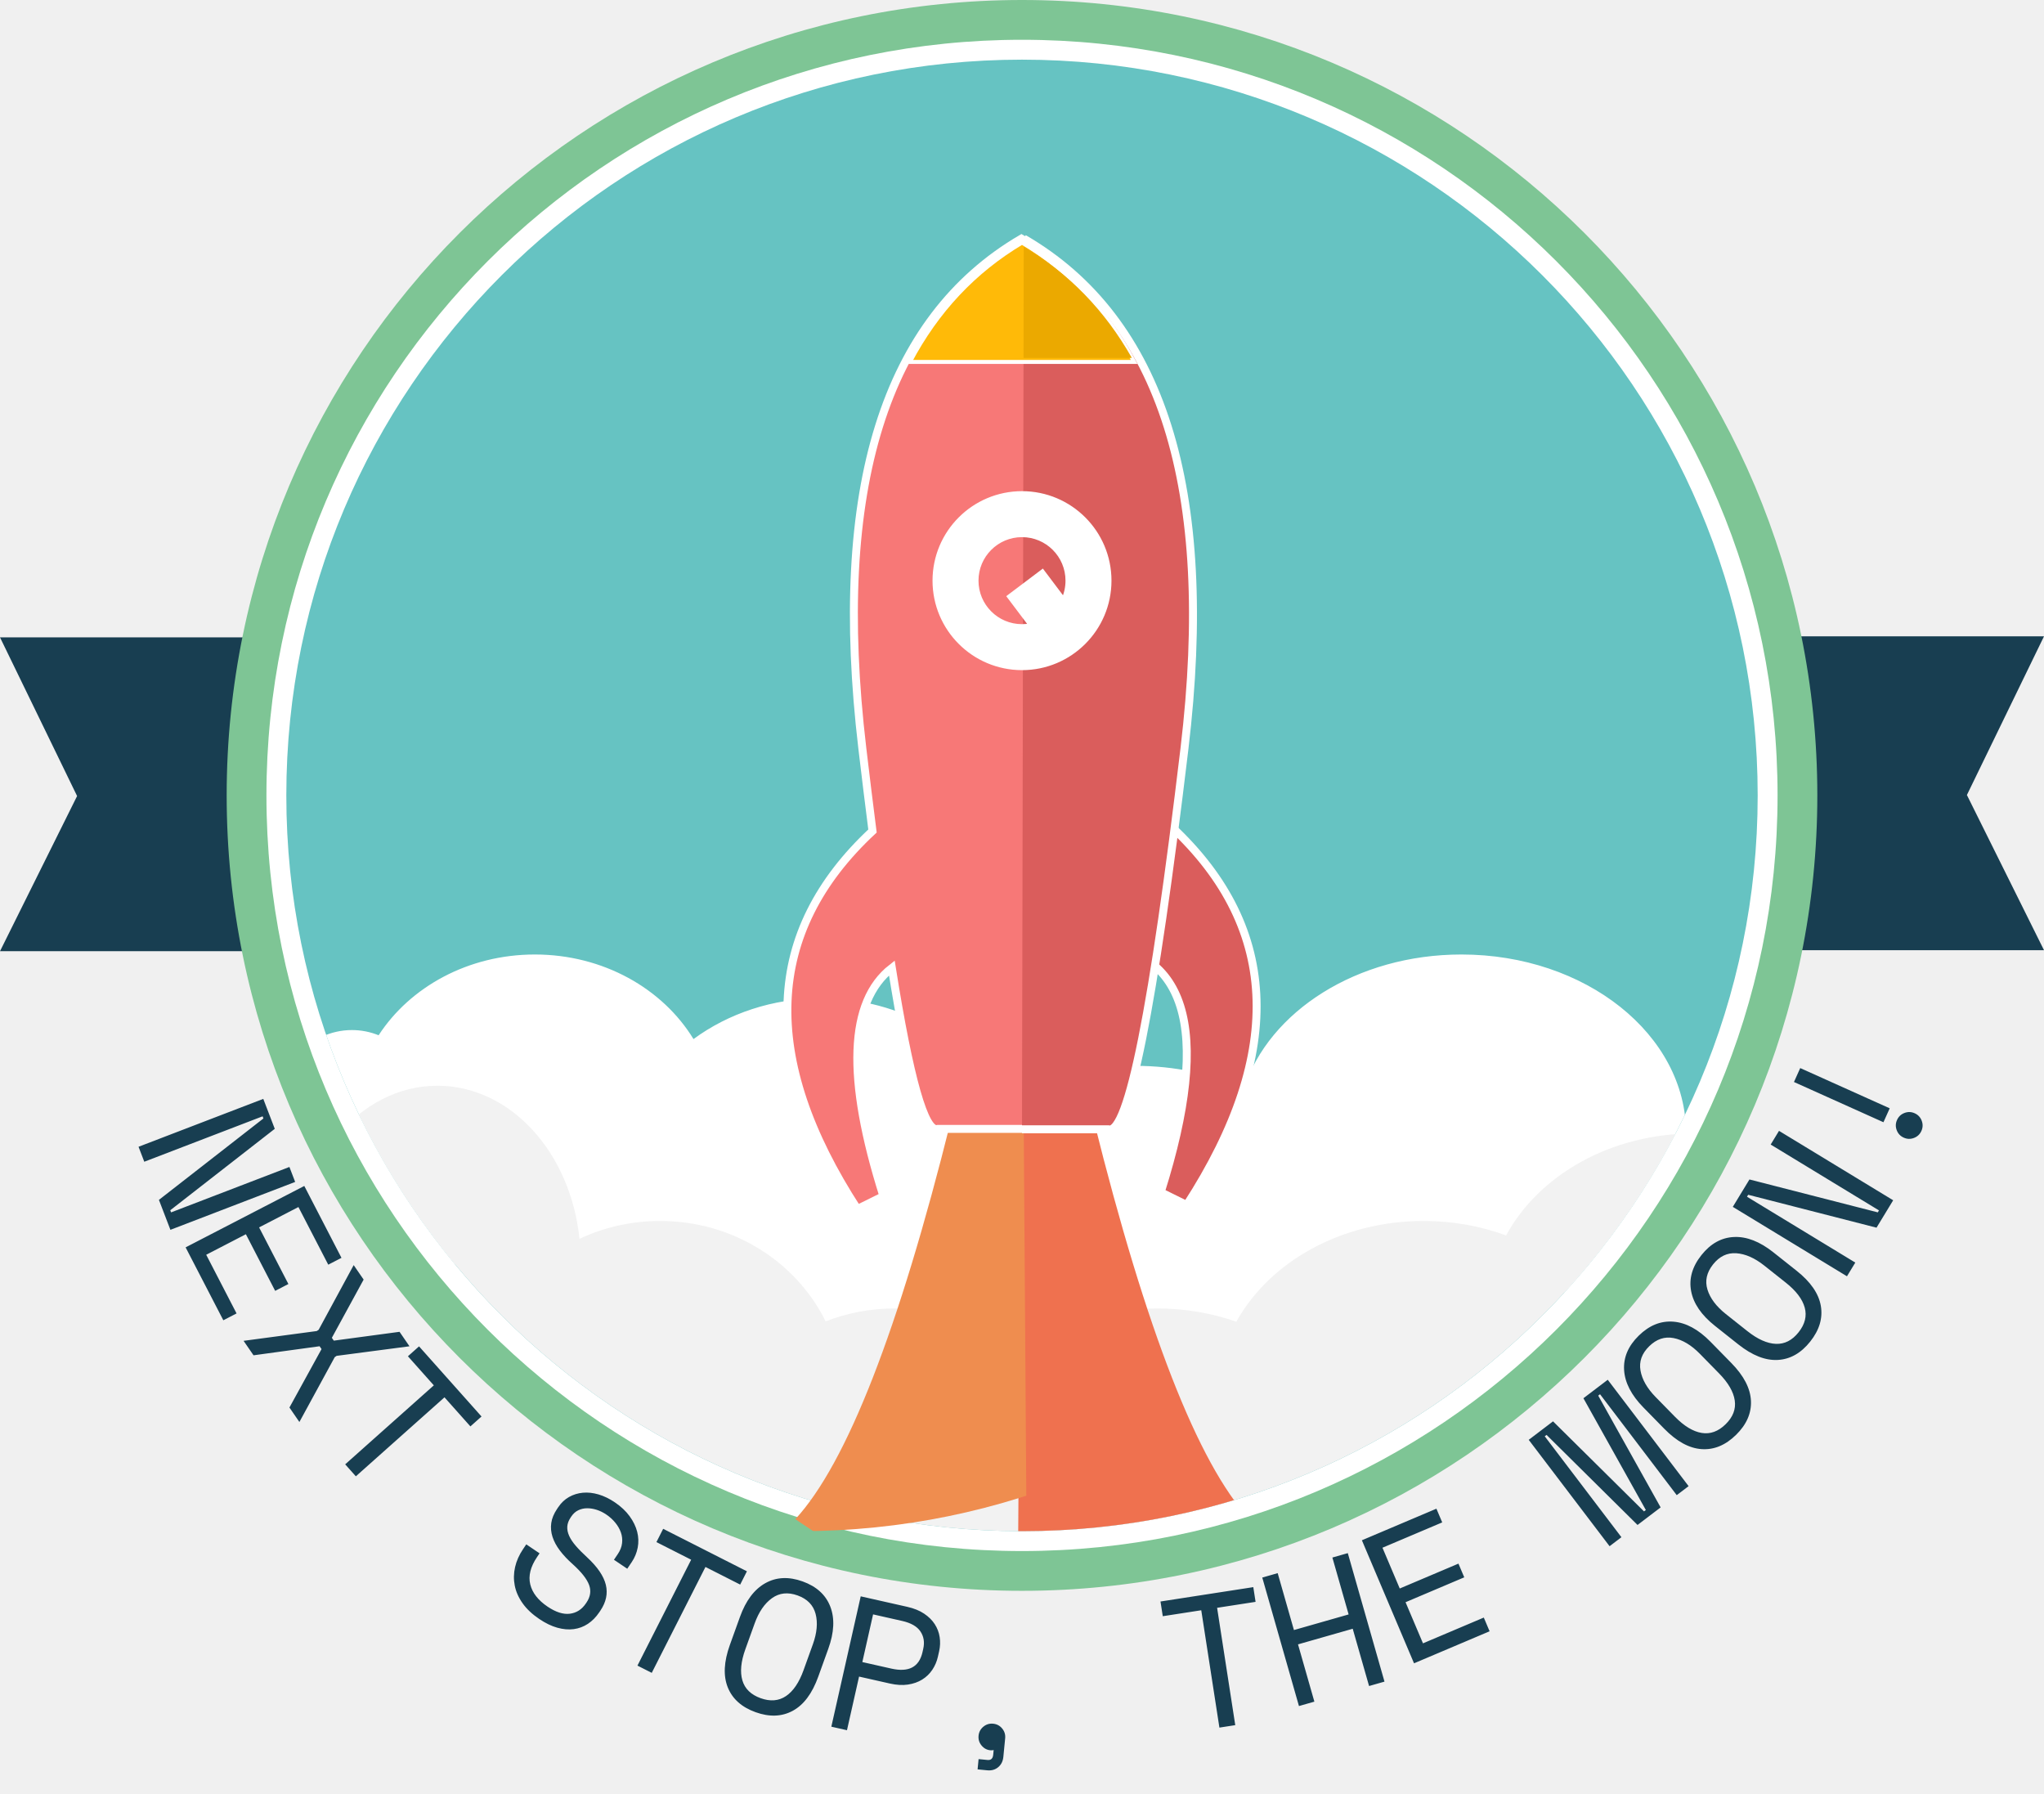
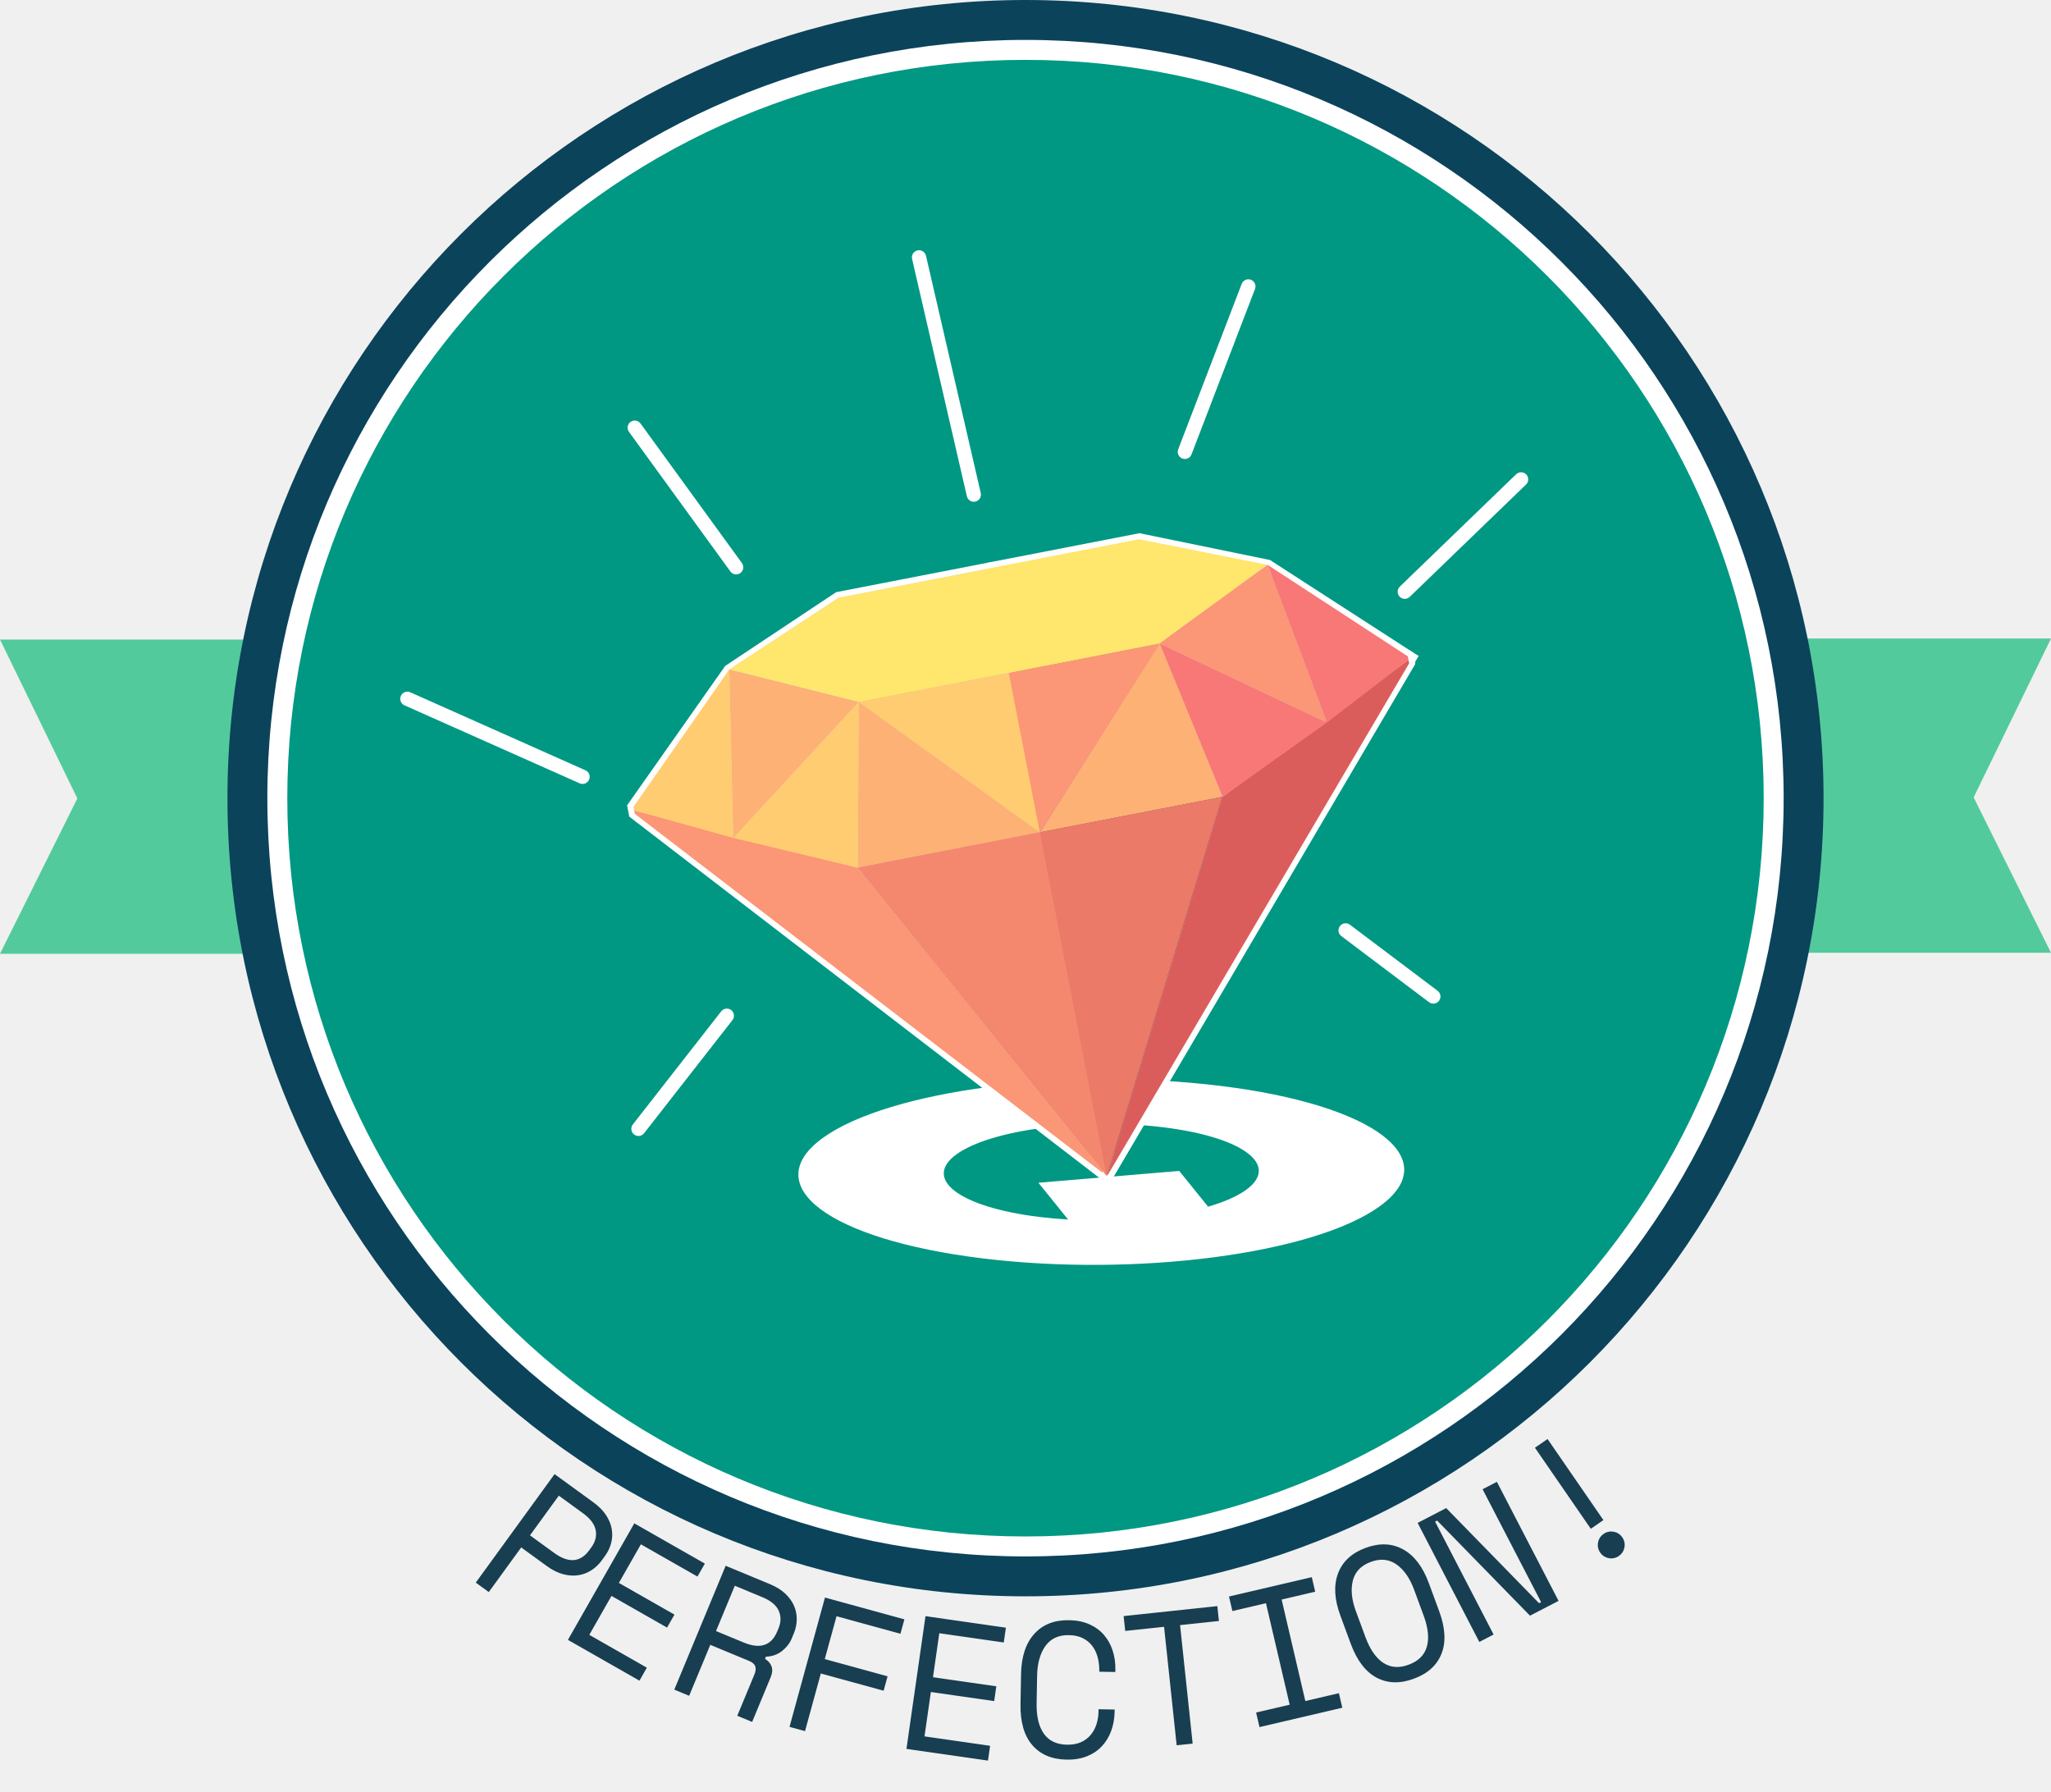
- <svg xmlns="http://www.w3.org/2000/svg" xmlns:xlink="http://www.w3.org/1999/xlink" width="514px" height="451px" viewBox="0 0 514 451" version="1.1">
-   <defs>
-     <circle id="path-1" cx="185" cy="185" r="185" />
-   </defs>
-   <g id="badges" stroke="none" stroke-width="1" fill="none" fill-rule="evenodd">
-     <g id="First_badge" transform="translate(-118, -184)">
-       <g id="text_on-path" transform="translate(376, 384) rotate(69) translate(-376, -384) translate(135, 144)">
-         <circle id="Oval" fill-opacity="0" fill="#7EC595" transform="translate(240, 240) rotate(-270) translate(-240, -240) " cx="240" cy="240" r="240" />
-         <path d="M261.264,478.272 L261.84,478.272 L261.84,446.4 L265.872,446.4 L265.872,480 L257.808,480 L248.112,448.128 L247.536,448.128 L247.536,480 L243.504,480 L243.504,446.4 L251.568,446.4 L261.264,478.272 Z M267.639,444.619 L287.865,442.365 L288.28,446.086 L272.06,447.894 L273.294,458.961 L289.227,457.186 L289.642,460.907 L273.708,462.682 L274.952,473.845 L291.458,472.006 L291.873,475.727 L271.36,478.012 L267.639,444.619 Z M294.967,439.124 L305.771,451.831 L306.611,451.629 L310.462,435.4 L314.755,434.368 L310.435,452.339 L310.57,452.899 L322.607,467.038 L318.313,468.07 L307.486,455.269 L306.646,455.471 L302.818,471.793 L298.524,472.825 L302.822,454.761 L302.688,454.201 L290.673,440.155 L294.967,439.124 Z M315.636,432.133 L337.728,423.785 L339.051,427.287 L329.891,430.749 L340.445,458.677 L336.673,460.102 L326.12,432.174 L316.96,435.635 L315.636,432.133 Z M382.305,404.187 C381.681,403.296 380.953,402.634 380.122,402.2 C379.291,401.766 378.418,401.537 377.503,401.514 C376.588,401.49 375.655,401.636 374.703,401.951 C373.752,402.265 372.843,402.726 371.978,403.331 C371.218,403.864 370.566,404.467 370.022,405.14 C369.478,405.814 369.066,406.523 368.786,407.266 C368.505,408.009 368.396,408.76 368.458,409.517 C368.519,410.275 368.798,411.008 369.294,411.715 L369.459,411.951 C369.991,412.711 370.603,413.25 371.293,413.567 C371.984,413.884 372.771,414.017 373.653,413.966 C374.535,413.915 375.522,413.693 376.614,413.299 C377.706,412.906 378.932,412.37 380.292,411.69 C383.488,410.117 386.203,409.476 388.438,409.766 C390.673,410.057 392.524,411.251 393.993,413.348 L394.323,413.82 C395.149,415 395.703,416.223 395.985,417.491 C396.267,418.758 396.256,420.026 395.952,421.293 C395.648,422.561 395.044,423.804 394.14,425.023 C393.235,426.242 392.01,427.393 390.463,428.476 C388.707,429.706 386.975,430.538 385.267,430.972 C383.559,431.406 381.936,431.487 380.399,431.216 C378.861,430.945 377.43,430.365 376.105,429.477 C374.779,428.588 373.612,427.423 372.602,425.981 L371.776,424.802 L375.079,422.489 L375.74,423.433 C377.429,425.844 379.357,427.19 381.525,427.469 C383.693,427.748 385.957,427.061 388.316,425.409 C390.36,423.978 391.584,422.447 391.986,420.818 C392.388,419.188 392.066,417.627 391.02,416.133 L390.855,415.897 C389.845,414.455 388.544,413.726 386.95,413.709 C385.356,413.692 383.247,414.348 380.623,415.678 C379.105,416.467 377.656,417.062 376.276,417.462 C374.896,417.861 373.597,418.029 372.379,417.963 C371.162,417.898 370.04,417.58 369.015,417.008 C367.99,416.437 367.064,415.561 366.238,414.382 L365.908,413.91 C365.156,412.835 364.69,411.696 364.512,410.493 C364.333,409.29 364.414,408.081 364.755,406.865 C365.096,405.65 365.699,404.476 366.565,403.342 C367.432,402.208 368.533,401.173 369.87,400.237 C371.417,399.154 372.956,398.409 374.486,398.001 C376.017,397.593 377.464,397.469 378.826,397.629 C380.188,397.788 381.438,398.221 382.577,398.928 C383.716,399.634 384.671,400.538 385.442,401.639 L386.599,403.29 L383.296,405.603 L382.305,404.187 Z M380.463,391.26 L397.985,375.427 L400.496,378.205 L393.23,384.77 L413.247,406.921 L410.256,409.625 L390.239,387.473 L382.974,394.038 L380.463,391.26 Z M408.058,381.167 C404.764,378.322 402.889,375.329 402.432,372.186 C401.974,369.043 402.959,366.067 405.385,363.257 C407.811,360.448 410.612,359.04 413.788,359.034 C416.964,359.028 420.198,360.448 423.492,363.292 L429.16,368.186 C432.551,371.113 434.451,374.128 434.859,377.229 C435.268,380.33 434.259,383.285 431.834,386.095 C429.408,388.904 426.631,390.333 423.503,390.381 C420.376,390.428 417.117,388.988 413.726,386.06 L408.058,381.167 Z M429,383.648 C430.694,381.686 431.292,379.634 430.795,377.493 C430.298,375.351 428.802,373.203 426.307,371.049 L421.075,366.532 C418.75,364.524 416.45,363.394 414.174,363.141 C411.898,362.888 409.913,363.742 408.219,365.704 C406.525,367.666 405.969,369.754 406.551,371.969 C407.133,374.184 408.586,376.295 410.911,378.303 L416.143,382.82 C418.638,384.974 420.981,386.141 423.172,386.321 C425.363,386.501 427.306,385.61 429,383.648 Z M432.805,358.586 L444.306,366.257 L442.068,369.611 L414.116,350.967 L420.775,340.984 C421.734,339.546 422.774,338.433 423.897,337.643 C425.02,336.853 426.163,336.337 427.326,336.093 C428.488,335.849 429.649,335.854 430.807,336.107 C431.965,336.36 433.05,336.824 434.062,337.499 L435.26,338.298 C436.271,338.973 437.123,339.801 437.815,340.781 C438.507,341.762 438.966,342.847 439.192,344.037 C439.418,345.226 439.382,346.491 439.085,347.831 C438.787,349.171 438.168,350.546 437.227,351.957 L432.805,358.586 Z M429.691,356.509 L433.846,350.279 C436.332,346.552 435.977,343.623 432.783,341.492 L432.064,341.013 C430.653,340.072 429.209,339.772 427.731,340.113 C426.253,340.455 424.884,341.57 423.623,343.461 L419.468,349.69 L429.691,356.509 Z M457.453,335.859 C456.623,335.444 456.061,334.796 455.767,333.916 C455.474,333.036 455.535,332.181 455.95,331.351 C456.365,330.521 457.013,329.959 457.893,329.666 C458.773,329.372 459.628,329.433 460.458,329.848 L464.665,331.952 C465.638,332.439 466.286,333.147 466.608,334.077 C466.93,335.008 466.848,335.959 466.361,336.932 L465.266,339.122 L462.948,337.963 L463.957,335.945 C464.343,335.172 464.107,334.571 463.248,334.142 L462.175,333.605 C462.147,333.877 462.068,334.142 461.939,334.399 C461.538,335.201 460.898,335.748 460.018,336.041 C459.138,336.335 458.283,336.274 457.453,335.859 Z M442.344,281.055 L447.336,257.972 L450.996,258.764 L448.926,268.334 L478.107,274.646 L477.255,278.587 L448.073,272.275 L446.004,281.846 L442.344,281.055 Z M445.894,255.004 L446.25,250.988 L461.072,252.301 L462.334,238.053 L447.513,236.74 L447.868,232.723 L481.337,235.689 L480.981,239.705 L466.064,238.383 L464.801,252.632 L479.719,253.954 L479.363,257.97 L445.894,255.004 Z M446.121,228.257 L445.423,207.917 L449.164,207.788 L449.725,224.099 L460.854,223.716 L460.304,207.694 L464.045,207.565 L464.596,223.588 L475.821,223.202 L475.251,206.604 L478.993,206.476 L479.701,227.103 L446.121,228.257 Z M437.578,180.04 L435.43,172.667 L464.769,159.422 L464.608,158.869 L432.745,163.45 L430.598,156.076 L462.857,146.68 L463.904,150.275 L433.304,159.187 L433.465,159.74 L465.327,155.16 L467.367,162.165 L438.029,175.409 L438.19,175.962 L468.79,167.05 L469.837,170.644 L437.578,180.04 Z M440.326,150.196 C436.333,151.927 432.822,152.314 429.793,151.36 C426.764,150.406 424.511,148.225 423.036,144.819 C421.56,141.413 421.51,138.279 422.885,135.416 C424.26,132.554 426.944,130.257 430.938,128.527 L437.809,125.55 C441.919,123.769 445.46,123.368 448.43,124.348 C451.401,125.328 453.624,127.521 455.099,130.927 C456.575,134.333 456.655,137.455 455.338,140.292 C454.022,143.129 451.308,145.438 447.197,147.22 L440.326,150.196 Z M451.664,132.416 C450.634,130.037 449.046,128.606 446.901,128.123 C444.756,127.64 442.172,128.054 439.147,129.364 L432.805,132.112 C429.986,133.333 427.968,134.914 426.751,136.854 C425.534,138.793 425.441,140.953 426.471,143.331 C427.501,145.709 429.141,147.118 431.388,147.556 C433.636,147.995 436.169,147.604 438.988,146.382 L445.33,143.634 C448.354,142.324 450.424,140.721 451.538,138.826 C452.653,136.931 452.695,134.794 451.664,132.416 Z M427.614,126.047 C423.868,128.261 420.432,129.083 417.308,128.513 C414.183,127.944 411.677,126.061 409.788,122.865 C407.9,119.669 407.46,116.566 408.468,113.554 C409.476,110.542 411.853,107.929 415.6,105.715 L422.046,101.906 C425.903,99.627 429.366,98.788 432.435,99.39 C435.505,99.993 437.984,101.891 439.872,105.087 C441.761,108.283 442.228,111.37 441.276,114.349 C440.323,117.329 437.918,119.958 434.061,122.237 L427.614,126.047 Z M436.649,106.992 C435.33,104.76 433.577,103.539 431.388,103.326 C429.2,103.114 426.687,103.847 423.85,105.523 L417.899,109.04 C415.254,110.603 413.449,112.422 412.483,114.499 C411.517,116.575 411.693,118.729 413.012,120.96 C414.33,123.192 416.132,124.385 418.417,124.54 C420.702,124.696 423.166,123.992 425.811,122.429 L431.762,118.912 C434.599,117.235 436.453,115.387 437.322,113.368 C438.192,111.349 437.968,109.223 436.649,106.992 Z M415.639,77.596 L415.286,77.14 L390.068,96.63 L387.603,93.44 L414.188,72.893 L419.119,79.274 L399.83,106.436 L400.183,106.891 L425.401,87.401 L427.866,90.591 L401.281,111.138 L396.35,104.758 L415.639,77.596 Z M400.436,64.77 C399.778,65.424 398.985,65.749 398.057,65.746 C397.129,65.743 396.338,65.412 395.685,64.753 C395.031,64.095 394.705,63.301 394.709,62.374 C394.712,61.446 395.043,60.655 395.702,60.001 C396.36,59.348 397.153,59.022 398.081,59.026 C399.009,59.029 399.8,59.36 400.454,60.019 C401.107,60.677 401.433,61.47 401.429,62.398 C401.426,63.326 401.095,64.117 400.436,64.77 Z M374.779,82.802 L392.288,65.42 L394.993,68.145 L377.484,85.527 L374.779,82.802 Z" id="NEXT-STOP,-THE-MOON!" fill="#183E51" />
+ <svg xmlns="http://www.w3.org/2000/svg" width="514" height="449" viewBox="0 0 514 449">
+   <g fill="none" fill-rule="evenodd" transform="translate(-118 -184)">
+     <g transform="rotate(36 85.907 519.744)">
+       <circle cx="240" cy="240" r="240" fill="none" transform="rotate(90 240 240)" />
+       <path fill="#183E51" d="M248.112,466.176 L248.112,480 L244.08,480 L244.08,446.4 L256.08,446.4 C257.808,446.4 259.312,446.648 260.592,447.144 C261.872,447.64 262.936,448.304 263.784,449.136 C264.632,449.968 265.272,450.936 265.704,452.04 C266.136,453.144 266.352,454.304 266.352,455.52 L266.352,456.96 C266.352,458.176 266.136,459.344 265.704,460.464 C265.272,461.584 264.624,462.568 263.76,463.416 C262.896,464.264 261.824,464.936 260.544,465.432 C259.264,465.928 257.776,466.176 256.08,466.176 L248.112,466.176 Z M248.112,462.432 L255.6,462.432 C260.08,462.432 262.32,460.512 262.32,456.672 L262.32,455.808 C262.32,454.112 261.768,452.744 260.664,451.704 C259.56,450.664 257.872,450.144 255.6,450.144 L248.112,450.144 L248.112,462.432 Z M267.497,444.638 L287.725,442.398 L288.137,446.119 L271.917,447.915 L273.142,458.984 L289.077,457.219 L289.489,460.941 L273.554,462.705 L274.79,473.869 L291.297,472.041 L291.71,475.762 L271.195,478.034 L267.497,444.638 Z M320.632,467.53 L316.711,468.469 L314.094,457.547 C313.9,456.737 313.564,456.16 313.087,455.814 C312.609,455.467 311.903,455.406 310.969,455.63 L300.793,458.068 L304.014,471.511 L300.093,472.451 L292.265,439.776 L303.934,436.98 C305.615,436.577 307.135,436.468 308.496,436.652 C309.856,436.836 311.045,437.234 312.064,437.845 C313.082,438.457 313.93,439.249 314.608,440.222 C315.285,441.195 315.765,442.273 316.049,443.455 L316.384,444.856 C316.675,446.069 316.631,447.363 316.253,448.737 C315.875,450.111 315.064,451.293 313.82,452.282 L313.954,452.842 C314.925,452.774 315.746,452.972 316.416,453.436 C317.087,453.901 317.553,454.678 317.814,455.767 L320.632,467.53 Z M299.921,454.427 L307.203,452.682 C309.412,452.153 310.94,451.285 311.787,450.079 C312.633,448.872 312.836,447.351 312.396,445.515 L312.195,444.675 C311.8,443.026 310.944,441.824 309.628,441.07 C308.312,440.316 306.549,440.203 304.34,440.733 L297.058,442.477 L299.921,454.427 Z M317.08,431.59 L336.393,424.308 L337.714,427.811 L322.174,433.671 L326.103,444.091 L341.373,438.332 L342.694,441.835 L327.424,447.594 L332.708,461.607 L328.936,463.029 L317.08,431.59 Z M340.201,420.553 L358.198,411.05 L359.946,414.361 L345.514,421.981 L350.714,431.829 L364.891,424.343 L366.639,427.654 L352.462,435.139 L357.706,445.072 L372.393,437.318 L374.141,440.628 L355.889,450.265 L340.201,420.553 Z M387.801,425.782 C388.928,424.993 389.759,424.129 390.293,423.19 C390.827,422.25 391.125,421.281 391.187,420.28 C391.249,419.28 391.116,418.28 390.788,417.28 C390.459,416.28 389.974,415.32 389.332,414.403 L389.002,413.931 L392.307,411.62 L392.637,412.092 C393.609,413.482 394.311,414.933 394.744,416.446 C395.177,417.959 395.303,419.452 395.123,420.925 C394.943,422.399 394.428,423.813 393.579,425.168 C392.731,426.522 391.519,427.75 389.946,428.85 C386.904,430.977 383.861,431.68 380.818,430.957 C377.775,430.234 374.97,428.037 372.402,424.366 L368.112,418.229 C365.618,414.663 364.536,411.3 364.865,408.141 C365.194,404.982 366.88,402.339 369.922,400.212 C371.496,399.112 373.064,398.396 374.628,398.064 C376.192,397.732 377.697,397.734 379.143,398.07 C380.588,398.407 381.947,399.038 383.219,399.964 C384.492,400.89 385.614,402.048 386.586,403.438 L386.916,403.91 L383.611,406.22 L383.281,405.748 C382.631,404.875 381.889,404.106 381.053,403.441 C380.217,402.776 379.319,402.301 378.358,402.016 C377.397,401.731 376.391,401.673 375.338,401.843 C374.285,402.013 373.195,402.492 372.068,403.281 C369.943,404.766 368.891,406.654 368.911,408.943 C368.931,411.233 369.821,413.637 371.581,416.155 L375.542,421.819 C377.43,424.521 379.415,426.228 381.494,426.941 C383.574,427.653 385.676,427.267 387.801,425.782 Z M380.364,391.352 L397.896,375.53 L400.405,378.31 L393.135,384.87 L413.138,407.035 L410.144,409.736 L390.142,387.572 L382.872,394.132 L380.364,391.352 Z M398.843,371.866 L412.781,355.745 L415.614,358.193 L409.963,364.729 L429.715,381.807 L435.366,375.271 L438.199,377.72 L424.26,393.842 L421.428,391.393 L427.078,384.857 L407.326,367.779 L401.675,374.315 L398.843,371.866 Z M424.233,359.331 C420.614,356.914 418.384,354.174 417.544,351.111 C416.703,348.048 417.314,344.974 419.376,341.887 C421.438,338.8 424.044,337.059 427.195,336.662 C430.346,336.265 433.731,337.276 437.35,339.693 L443.577,343.852 C447.302,346.341 449.559,349.098 450.346,352.126 C451.133,355.153 450.496,358.21 448.434,361.296 C446.372,364.383 443.792,366.142 440.694,366.575 C437.597,367.007 434.185,365.979 430.46,363.49 L424.233,359.331 Z M445.32,359.217 C446.76,357.061 447.102,354.952 446.345,352.887 C445.588,350.823 443.839,348.876 441.098,347.045 L435.35,343.206 C432.796,341.5 430.373,340.661 428.084,340.69 C425.794,340.719 423.929,341.811 422.489,343.967 C421.05,346.122 420.755,348.263 421.605,350.389 C422.455,352.516 424.157,354.432 426.712,356.138 L432.46,359.977 C435.2,361.808 437.669,362.678 439.866,362.587 C442.063,362.495 443.881,361.372 445.32,359.217 Z M462.697,327.549 L462.955,327.034 L434.457,312.761 L436.263,309.155 L466.306,324.203 L462.694,331.413 L429.855,325.809 L429.597,326.324 L458.094,340.597 L456.288,344.202 L426.246,329.155 L429.857,321.945 L462.697,327.549 Z M467.629,308.276 C466.753,307.967 466.116,307.394 465.715,306.557 C465.315,305.721 465.269,304.865 465.578,303.989 C465.886,303.114 466.459,302.476 467.296,302.076 C468.133,301.676 468.989,301.63 469.864,301.938 C470.739,302.247 471.377,302.82 471.777,303.657 C472.178,304.493 472.224,305.349 471.915,306.225 C471.606,307.1 471.033,307.738 470.197,308.138 C469.36,308.538 468.504,308.584 467.629,308.276 Z M440.233,293.014 L463.5,301.221 L462.223,304.842 L438.956,296.635 L440.233,293.014 Z" />
+     </g>
+     <path fill="#53CA9C" d="M379.679,422.745 L632,422.745 L612.613,383.811 L632,344 L373.388,344 L373.378,344.255 L118,344.255 L137.387,384.066 L118,423 L379.689,423 L379.679,422.745 Z" />
+     <circle cx="375" cy="384" r="200" fill="#0B435B" />
+     <circle cx="375" cy="384" r="190" fill="#FFF" />
+     <circle cx="375" cy="384" r="185" fill="#009883" />
+     <g transform="rotate(2 -6283.627 6081.308)">
+       <path fill="#FFF" d="M111.882,25.082 C119.635,17.879 109.553,12.04 89.364,12.04 C69.174,12.04 46.522,17.879 38.77,25.082 C31.017,32.286 41.099,38.125 61.288,38.125 C63.674,38.125 66.093,38.044 68.519,37.888 L60.01,29.65 L94.681,22.412 L102.95,30.419 C106.752,28.79 109.836,26.984 111.882,25.082 Z M48.33,50.165 C9.504,50.165 -9.884,38.935 5.025,25.082 C19.935,11.23 63.496,0 102.321,0 C141.147,0 160.536,11.23 145.627,25.082 C130.717,38.935 87.156,50.165 48.33,50.165 Z" transform="rotate(5 -2418.77 1499.774)" />
+       <g transform="rotate(-13 560.387 -216.327)">
+         <g transform="matrix(-1 0 0 1 201.854 0)">
+           <polyline fill="#D8D8D8" stroke="#FFF" stroke-width="3" points="87.053 .626 101.456 0 139.768 0 170.066 12.616 200.199 41.58 200.199 43.256 101.456 155 .935 41.033" />
+           <polygon fill="#D8D8D8" points="101.456 26.649 101.456 0 139.768 0 170.066 12.4 139.768 26.571" />
+           <polygon fill="#FDB174" points="139.768 26.571 101.456 67.314 147.93 67.314" />
+           <polygon fill="#FB9676" points="200.199 42.514 200.199 43.4 101.456 155 147.93 67.314" />
+           <polygon fill="#FFCC71" points="177.15 54.029 147.93 67.314 139.768 26.571" />
+           <polygon fill="#FDB174" points="170.066 12.4 177.15 54.029 139.768 26.571" />
+           <polygon fill="#FFCC71" points="170.066 12.4 177.15 54.029 200.199 42.514 200.199 41.629" />
+         </g>
+         <g transform="translate(100.146)">
+           <polyline fill="#D8D8D8" stroke="#FFF" stroke-width="3" points=".456 0 38.768 0 69.066 12.616 99.199 41.58 99.199 43.256 .456 155 .456 155" />
+           <polygon fill="#FFE66D" points=".456 26.649 .456 0 38.768 0 69.066 12.4 38.768 26.571" />
+           <polygon fill="#BC8585" points=".456 26.649 38.768 26.571 .456 67.314" />
+           <polygon fill="#FDB174" points="38.768 26.571 .456 67.314 46.93 67.314" />
+           <polygon fill="#764444" points=".456 155 .456 67.314 46.93 67.314" />
+           <polygon fill="#DA5D5C" points="99.199 42.514 99.199 43.4 .456 155 46.93 67.314" />
+           <polygon fill="#F77877" points="76.15 54.029 46.93 67.314 38.768 26.571" />
+           <polygon fill="#FB9676" points="69.066 12.4 76.15 54.029 38.768 26.571" />
+           <polygon fill="#F77877" points="69.066 12.4 76.15 54.029 99.199 42.514 99.199 41.629" />
+         </g>
+         <g transform="matrix(-1 0 0 1 146.987 0)">
+           <polygon fill="#FB9676" points="7.969 26.571 46.501 26.649 84.812 26.571 46.501 67.314" />
+           <polygon fill="#FFCC71" points="46.589 26.649 84.9 26.571 46.589 67.314" />
+           <polygon fill="#EB7A69" points="46.501 67.314 92.974 67.314 46.501 155 0 67.314" />
+           <polygon fill="#F3886F" points="46.589 155 46.589 67.314 93.062 67.314" />
+           <polygon fill="#FFE66D" points="7.969 26.571 7.969 0 84.812 0 115.11 12.4 84.812 26.571" />
+         </g>
      </g>
-       <path d="M379.679,422.918 L632,422.918 L612.613,383.899 L632,344 L373.388,344 L373.378,344.256 L118,344.256 L137.387,384.155 L118,423.174 L379.689,423.174 L379.679,422.918 Z" id="Combined-Shape" fill="#183E51" />
-       <g id="icon" transform="translate(175, 184)">
-         <circle id="Oval" fill="#7EC595" cx="200" cy="200" r="200" />
-         <circle id="Oval" fill="#FFFFFF" cx="200" cy="200" r="190" />
-         <g id="clouds+fire" transform="translate(15, 15)">
-           <mask id="mask-2" fill="white">
-             <use xlink:href="#path-1" />
-           </mask>
-           <use id="Mask" fill="#66C3C2" xlink:href="#path-1" />
-           <path d="M268.173,309.396 C261.837,328.731 239.761,343 213.5,343 C191.4,343 172.263,332.894 162.978,318.167 C154.871,323.109 145.064,326 134.5,326 C114.07,326 96.473,315.189 88.521,299.638 C81.147,304.278 72.176,307 62.5,307 C45.38,307 30.469,298.48 22.703,285.889 C20.754,286.61 18.668,287 16.5,287 C5.73,287 -3,277.374 -3,265.5 C-3,253.626 5.73,244 16.5,244 C18.858,244 21.119,244.462 23.212,245.307 C31.109,233.159 45.747,225 62.5,225 C79.69,225 94.653,233.589 102.392,246.265 C111.119,239.852 122.305,236 134.5,236 C154.633,236 172.014,246.498 180.125,261.686 C189.477,256.225 201.015,253 213.5,253 C223.413,253 232.729,255.033 240.827,258.604 C247.163,239.269 269.239,225 295.5,225 C326.704,225 352,245.147 352,270 C352,294.853 326.704,315 295.5,315 C285.587,315 276.271,312.967 268.173,309.396 Z" id="Combined-Shape" fill="#FFFFFF" mask="url(#mask-2)" />
-           <path d="M306.732,295.636 C300.38,293.297 293.369,292 286,292 C265.167,292 247.195,302.366 238.896,317.336 C232.768,315.186 226.048,314 219,314 C205.51,314 193.221,318.346 183.98,325.474 C175.805,318.346 164.933,314 153,314 C146.852,314 140.986,315.154 135.625,317.247 C128.264,302.326 112.393,292 94,292 C86.722,292 79.838,293.617 73.721,296.495 C71.505,274.793 56.357,258 38,258 C18.118,258 2,277.699 2,302 C2,326.301 18.118,346 38,346 C41.748,346 45.361,345.3 48.759,344.001 C52.692,364.482 71.452,380 94,380 C100.148,380 106.014,378.846 111.375,376.753 C118.736,391.674 134.607,402 153,402 C164.933,402 175.805,397.654 183.98,390.526 C193.221,397.654 205.51,402 219,402 C239.833,402 257.805,391.634 266.104,376.664 C272.232,378.814 278.952,380 286,380 C306.972,380 325.044,369.495 333.268,354.364 C339.62,356.703 346.631,358 354,358 C382.719,358 406,338.301 406,314 C406,289.699 382.719,270 354,270 C333.028,270 314.956,280.505 306.732,295.636 Z" id="Combined-Shape" fill="#F2F2F2" mask="url(#mask-2)" />
-           <path d="M203.068,266.783 C216.21,319.537 229.251,352.937 242.191,366.985 C232.218,373.662 227.232,377 227.232,377 C198.411,377 184,377 184,377 L184.782,264 L203.068,266.783 Z" id="Path-6" fill="#EF714F" mask="url(#mask-2)" />
-           <path d="M147.068,266.783 C160.21,319.537 173.251,352.937 186.191,366.985 C176.218,373.662 171.232,377 171.232,377 C142.411,377 128,377 128,377 L128.782,264 L147.068,266.783 Z" id="Path-6" fill="#EF8D4F" mask="url(#mask-2)" transform="translate(157.0953, 320.5) scale(-1, 1) translate(-157.0953, -320.5) " />
-         </g>
-         <g id="Group-3" transform="translate(141, 60)">
-           <path d="M26.269,183.386 C30.722,211.366 34.564,224.856 37.794,223.856 L58.862,223.856 L79.93,223.856 C84.836,225.375 91.15,193.481 98.875,128.175 C106.6,62.869 93.262,20.144 58.862,9.16967792e-11 C24.462,20.144 11.125,62.869 18.849,128.175 C19.718,135.522 20.57,142.446 21.403,148.947 C-5.804,174.305 -7.072,205.989 17.597,244 L24.148,240.769 C14.738,210.985 15.445,191.857 26.269,183.386 Z" id="Combined-Shape" stroke="#FFFFFF" stroke-width="2" fill="#F77877" />
-           <path d="M74.218,177.299 C100.44,177.369 106.996,198.191 93.885,239.768 L100.427,243 C125.449,204.373 123.75,172.275 95.33,146.708 C66.91,121.141 59.873,131.338 74.218,177.299 Z" id="Path" stroke="#FFFFFF" stroke-width="2" fill="#DA5D5C" />
-           <path d="M59.444,0 C94.185,20.152 107.655,62.895 99.854,128.228 C92.053,193.561 85.676,225.468 80.722,223.948 L59,223.948" id="Path-3" stroke="#FFFFFF" stroke-width="2" fill="#DA5D5C" />
-           <g id="Logo-dark" transform="translate(30, 1)" stroke="#FFFFFF">
-             <path d="M0.793,30 C7.583,17.153 16.986,7.153 29,9.14719451e-11 C41.014,7.153 50.417,17.153 57.207,30 L0.793,30 Z" id="Combined-Shape" fill="#FFBA08" />
-             <g transform="translate(7, 63)" id="Combined-Shape" fill="#FFFFFF">
-               <path d="M32.441,26.683 C33.083,25.254 33.44,23.669 33.44,22 C33.44,15.682 28.318,10.56 22,10.56 C15.682,10.56 10.56,15.682 10.56,22 C10.56,28.318 15.682,33.44 22,33.44 C22.748,33.44 23.478,33.368 24.186,33.231 L18.738,26.001 L27.15,19.662 L32.441,26.683 Z M22,44 C9.85,44 0,34.15 0,22 C0,9.85 9.85,0 22,0 C34.15,0 44,9.85 44,22 C44,34.15 34.15,44 22,44 Z" />
-             </g>
-           </g>
-           <path d="M86.622,30 C79.909,18.111 70.847,8.778 59.434,2 L59.379,30 L86.622,30 Z" id="Combined-Shape" fill="#EBA900" />
-         </g>
+       <g fill="#FFF" transform="rotate(-7 292.533 11.347)">
+         <rect width="3.574" height="64.593" x="143.181" y="-.065" rx="1.787" transform="rotate(-8 144.968 32.231)" />
+         <rect width="3.574" height="47.975" x="210.784" y="12.433" rx="1.787" transform="rotate(26 212.571 36.42)" />
+         <rect width="3.574" height="46.815" x="75.374" y="33.447" rx="1.787" transform="rotate(-31 77.16 56.855)" />
+         <rect width="3.574" height="51.633" x="22.57" y="86.871" rx="1.787" transform="rotate(-61 24.357 112.687)" />
+         <rect width="3.574" height="39.55" x="62.121" y="180.505" rx="1.787" transform="rotate(-137 63.908 200.28)" />
+         <rect width="3.574" height="44.099" x="268.648" y="61.293" rx="1.787" transform="rotate(51 270.435 83.343)" />
+         <rect width="3.574" height="31.098" x="240.96" y="172.999" rx="1.787" transform="rotate(132 242.747 188.548)" />
      </g>
    </g>
  </g>
</svg>
